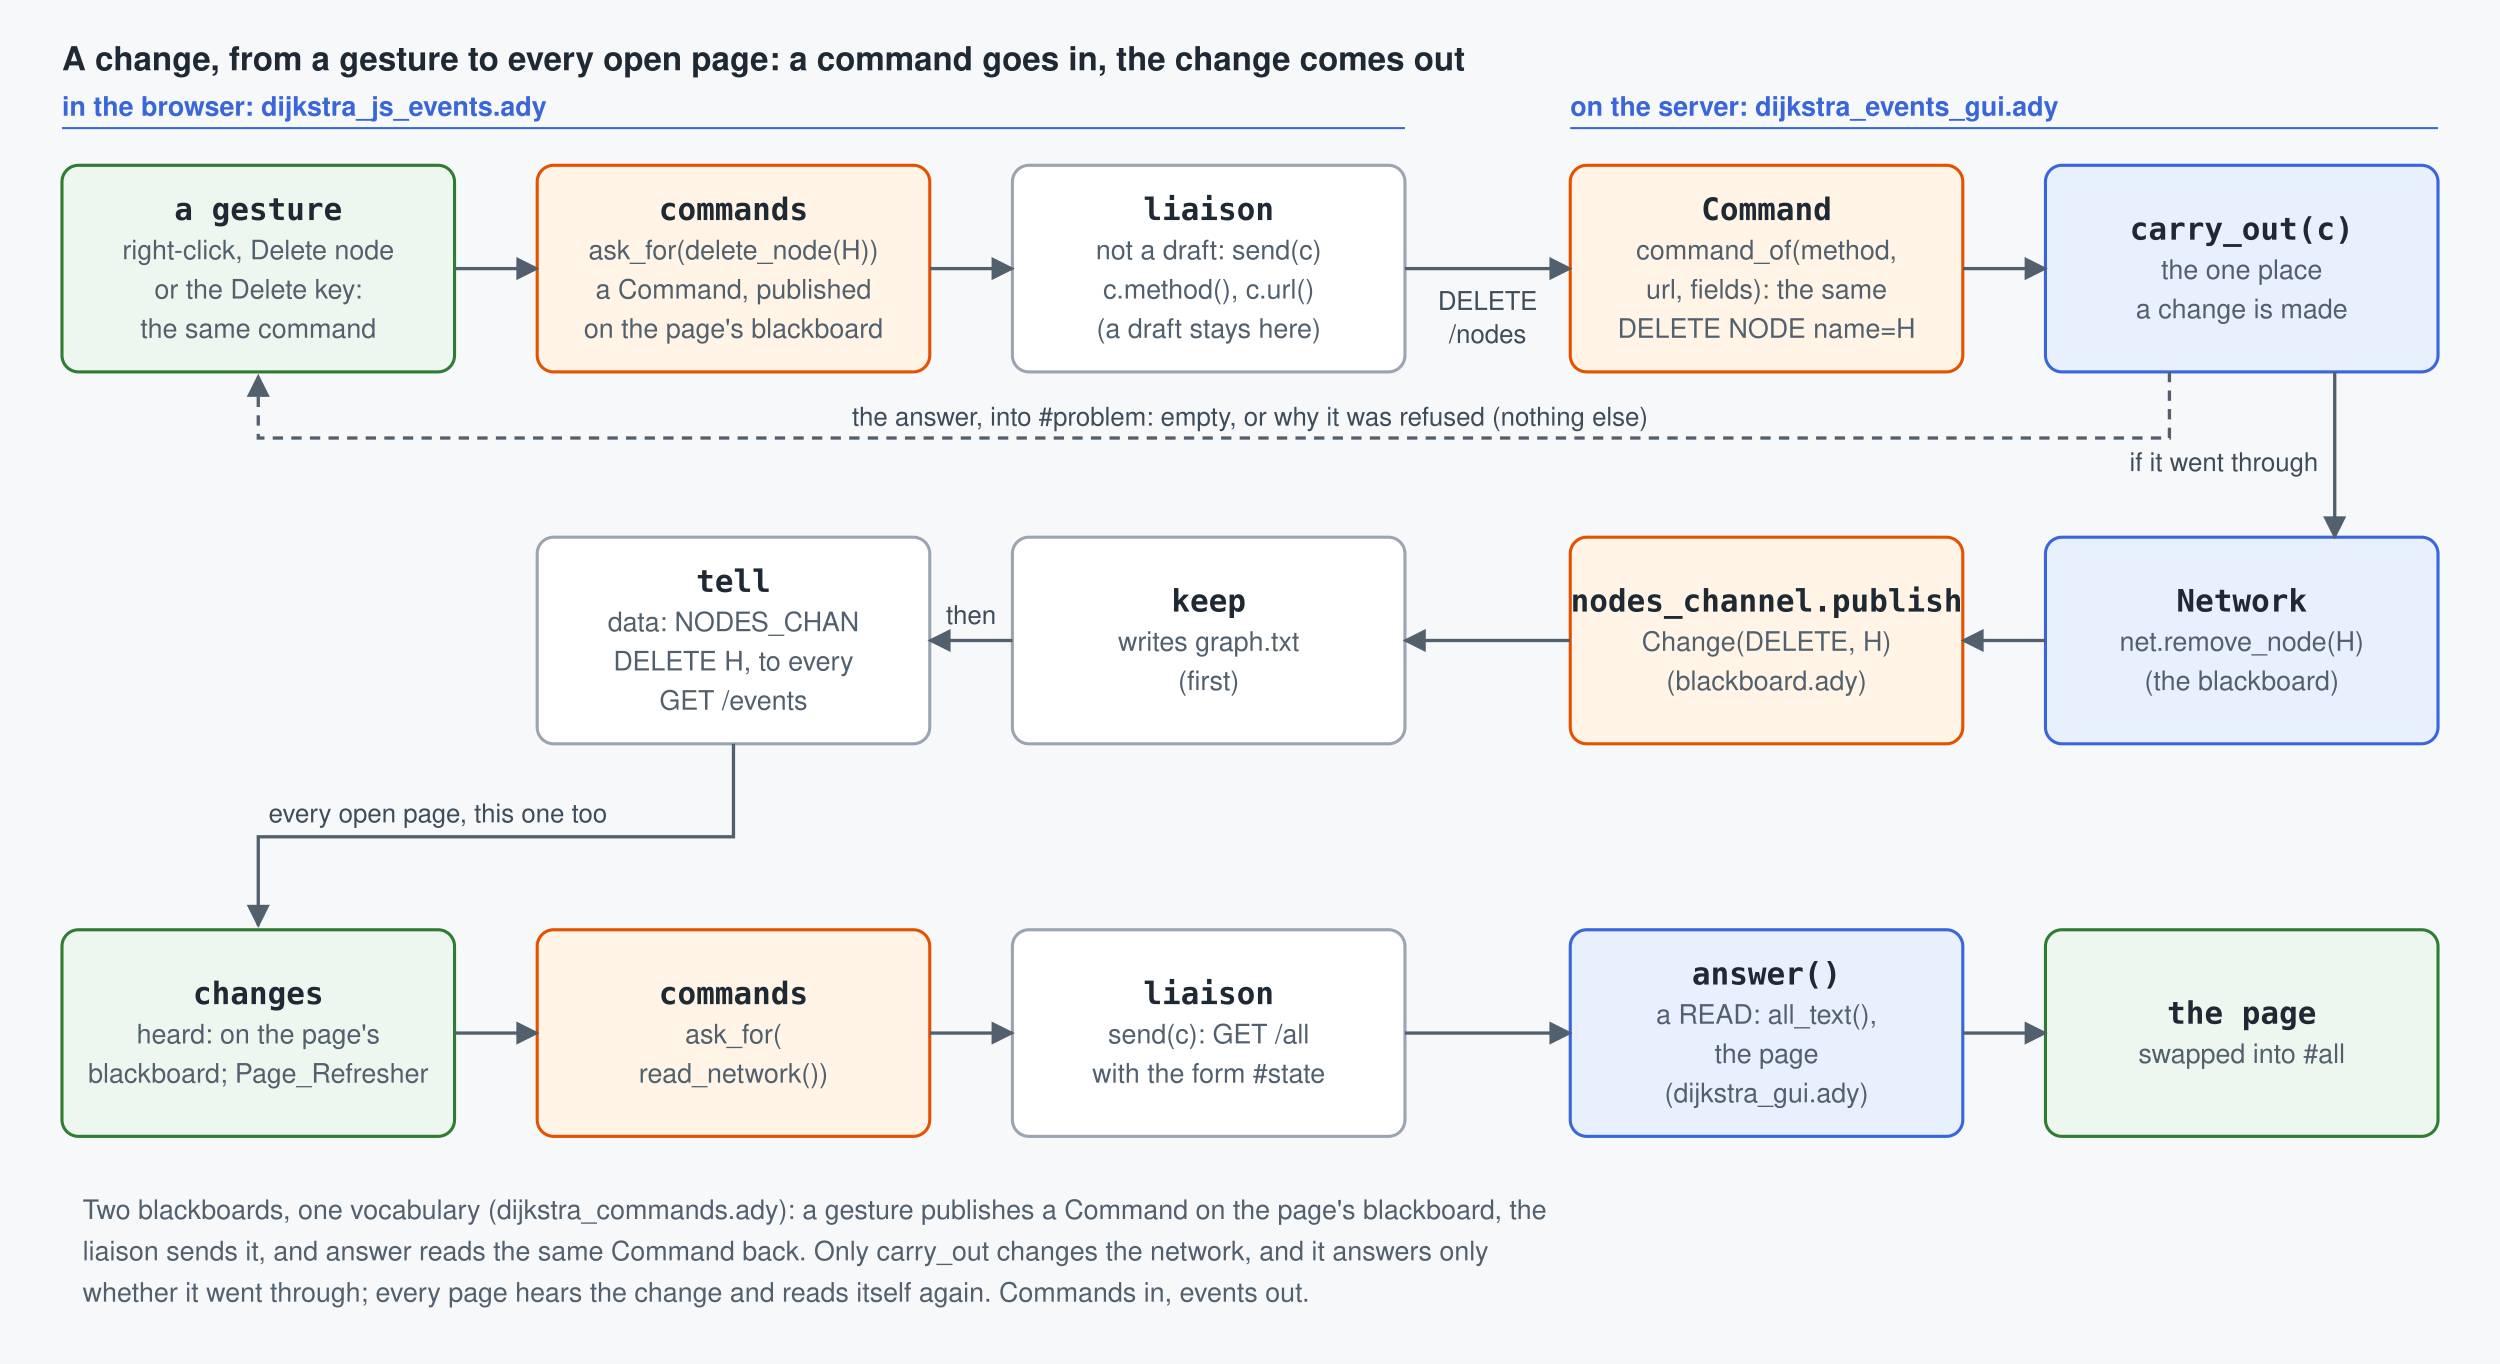
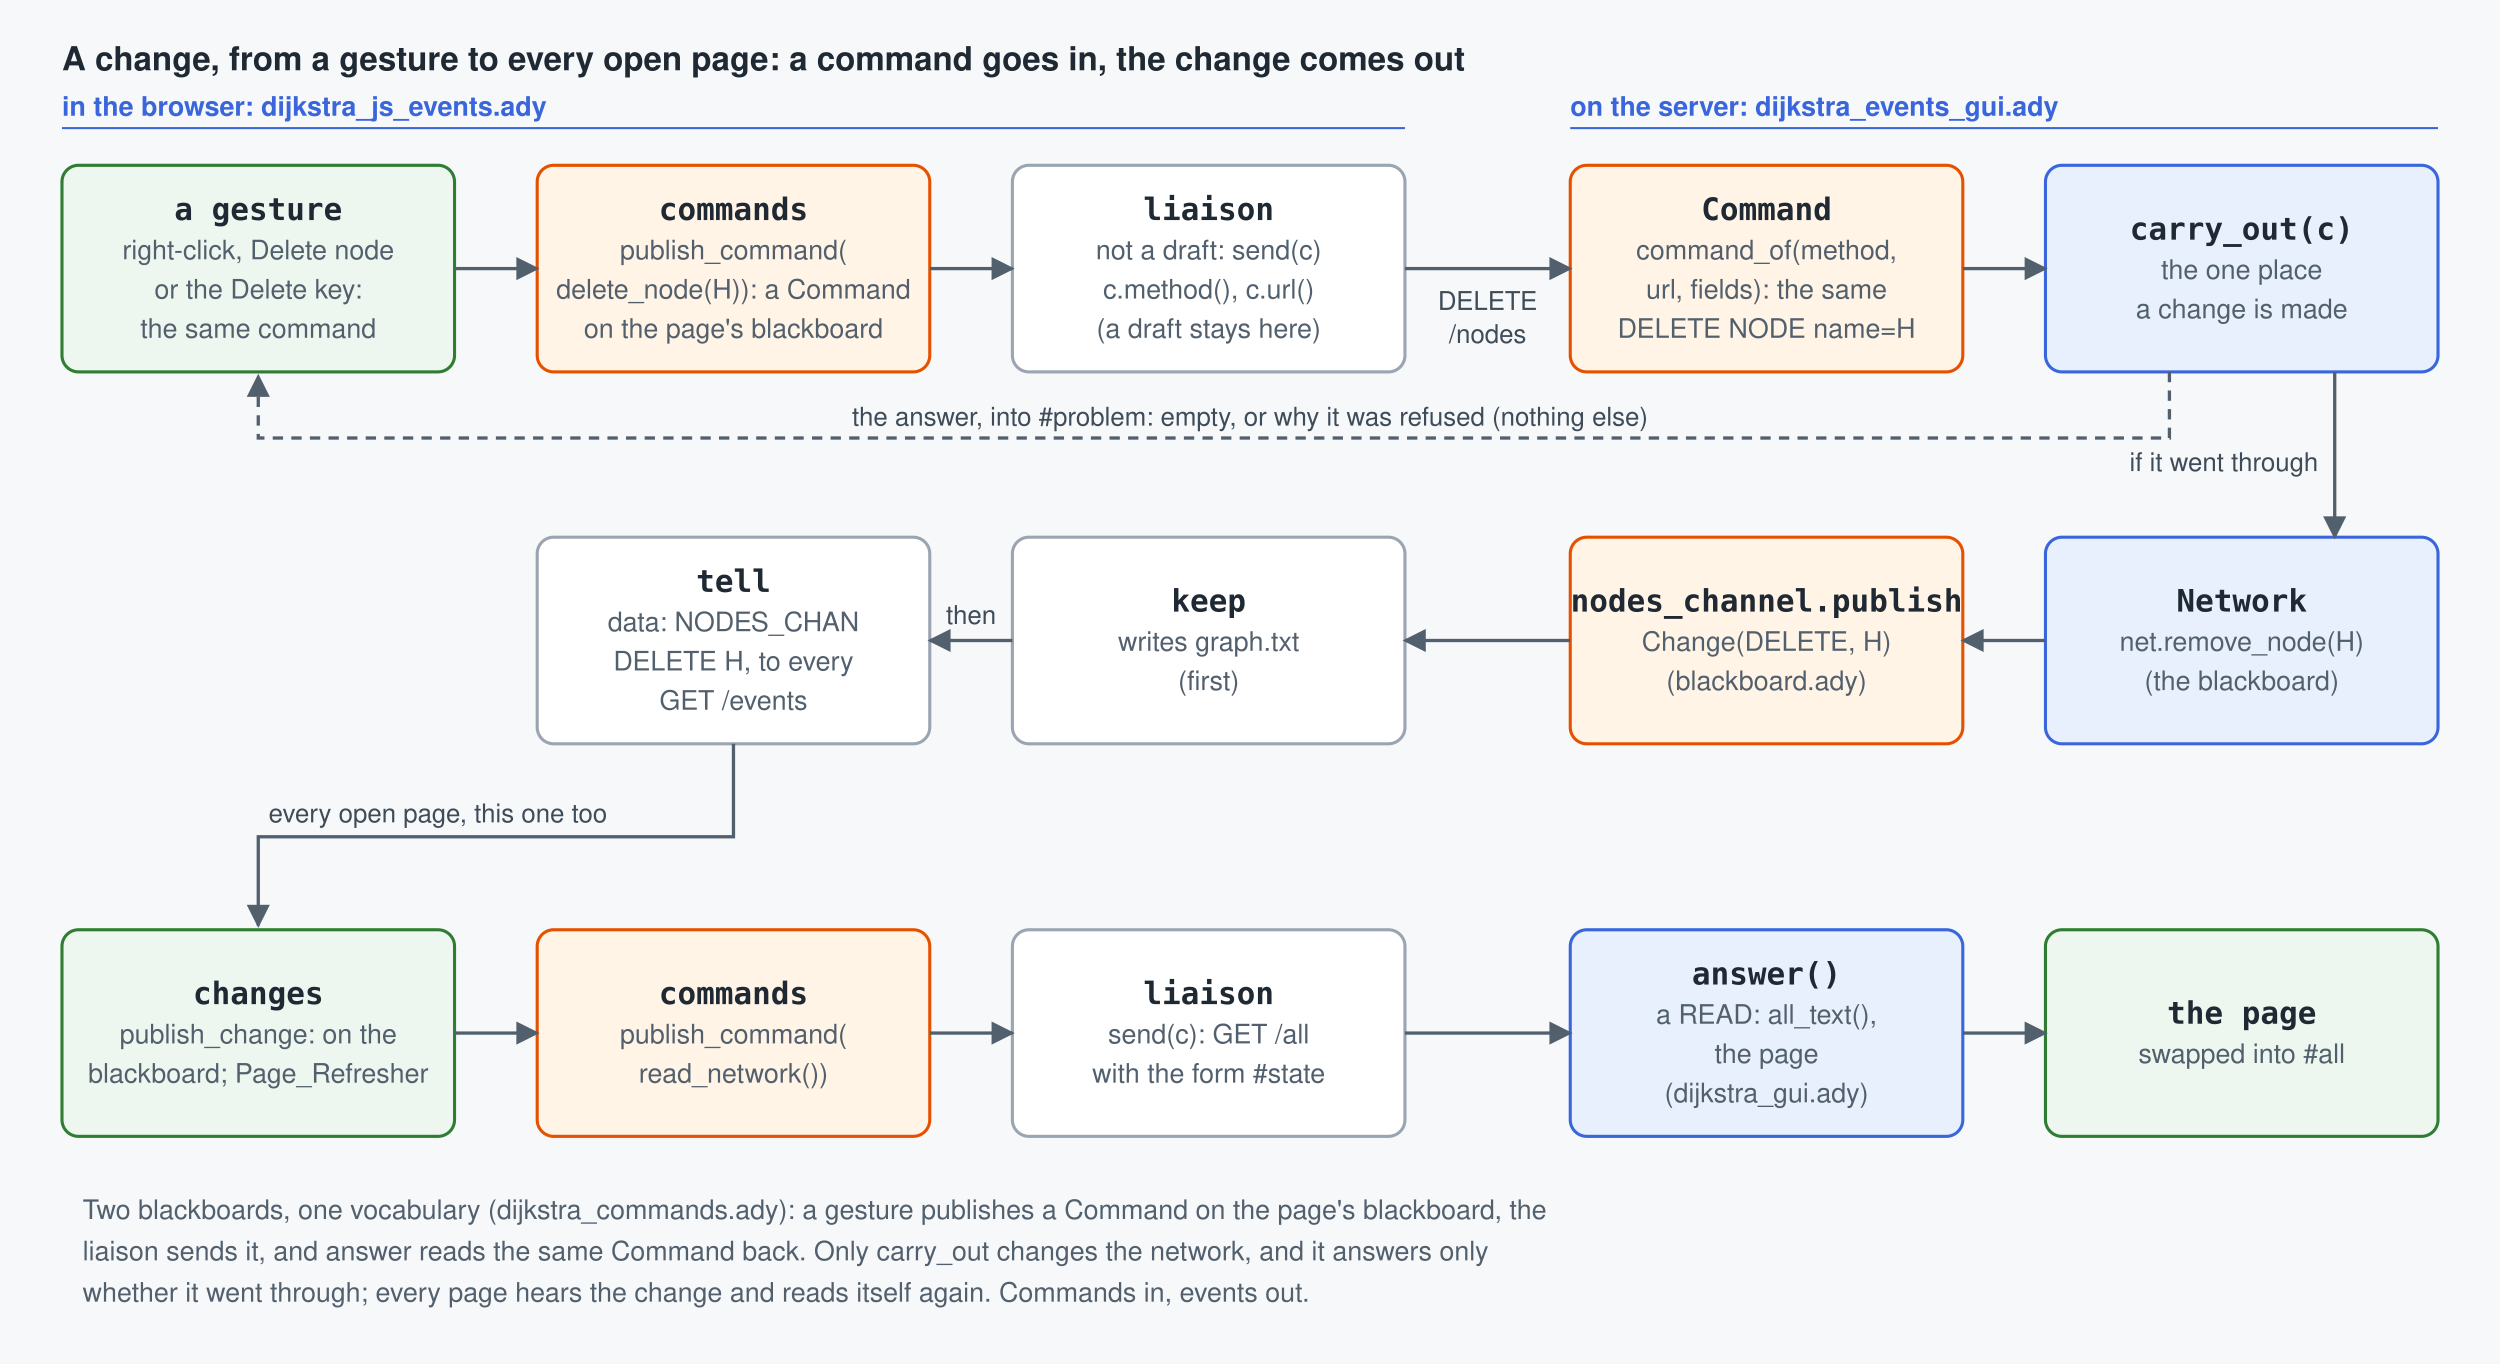
<svg xmlns="http://www.w3.org/2000/svg" width="1210" height="660" viewBox="0 0 1210 660" font-family="system-ui, -apple-system, Segoe UI, Helvetica, Arial, sans-serif">
  <defs>
    <marker id="a" viewBox="0 0 10 10" refX="9" refY="5" markerWidth="7" markerHeight="7" orient="auto-start-reverse">
      <path d="M 0 0 L 10 5 L 0 10 z" fill="#52606d" />
    </marker>
  </defs>
  <rect width="100%" height="100%" fill="#f7f8fa" />
  <text x="30" y="34" font-size="16" fill="#1f2933" font-weight="700" text-anchor="start">A change, from a gesture to every open page: a command goes in, the change comes out</text>
  <line x1="30" y1="62" x2="680" y2="62" stroke="#3a66db" stroke-width="1" />
  <line x1="760" y1="62" x2="1180" y2="62" stroke="#3a66db" stroke-width="1" />
  <text x="30" y="56" font-size="13" fill="#3a66db" font-weight="700" text-anchor="start">in the browser: dijkstra_js_events.ady</text>
  <text x="760" y="56" font-size="13" fill="#3a66db" font-weight="700" text-anchor="start">on the server: dijkstra_events_gui.ady</text>
  <rect x="30" y="80" width="190" height="100" rx="8" fill="#eef7ef" stroke="#2e7d32" stroke-width="1.5" />
  <text x="125.0" y="106.5" text-anchor="middle" font-size="15" fill="#1f2933" font-weight="700" font-family="ui-monospace, Menlo, Consolas, monospace">a gesture</text>
  <text x="125.0" y="125.5" text-anchor="middle" font-size="13" fill="#52606d">right-click, Delete node</text>
  <text x="125.0" y="144.5" text-anchor="middle" font-size="13" fill="#52606d">or the Delete key:</text>
  <text x="125.0" y="163.5" text-anchor="middle" font-size="13" fill="#52606d">the same command</text>
  <rect x="260" y="80" width="190" height="100" rx="8" fill="#fff4e5" stroke="#e65100" stroke-width="1.5" />
  <text x="355.0" y="106.5" text-anchor="middle" font-size="15" fill="#1f2933" font-weight="700" font-family="ui-monospace, Menlo, Consolas, monospace">commands</text>
-   <text x="355.0" y="125.5" text-anchor="middle" font-size="13" fill="#52606d">ask_for(delete_node(H))</text>
-   <text x="355.0" y="144.5" text-anchor="middle" font-size="13" fill="#52606d">a Command, published</text>
+   <text x="355.0" y="125.5" text-anchor="middle" font-size="13" fill="#52606d">publish_command(</text>
+   <text x="355.0" y="144.5" text-anchor="middle" font-size="13" fill="#52606d">delete_node(H)): a Command</text>
  <text x="355.0" y="163.5" text-anchor="middle" font-size="13" fill="#52606d">on the page's blackboard</text>
  <rect x="490" y="80" width="190" height="100" rx="8" fill="#fff" stroke="#9aa5b1" stroke-width="1.5" />
  <text x="585.0" y="106.5" text-anchor="middle" font-size="15" fill="#1f2933" font-weight="700" font-family="ui-monospace, Menlo, Consolas, monospace">liaison</text>
  <text x="585.0" y="125.5" text-anchor="middle" font-size="13" fill="#52606d">not a draft: send(c)</text>
  <text x="585.0" y="144.5" text-anchor="middle" font-size="13" fill="#52606d">c.method(), c.url()</text>
  <text x="585.0" y="163.5" text-anchor="middle" font-size="13" fill="#52606d">(a draft stays here)</text>
  <rect x="760" y="80" width="190" height="100" rx="8" fill="#fff4e5" stroke="#e65100" stroke-width="1.5" />
  <text x="855.0" y="106.5" text-anchor="middle" font-size="15" fill="#1f2933" font-weight="700" font-family="ui-monospace, Menlo, Consolas, monospace">Command</text>
  <text x="855.0" y="125.5" text-anchor="middle" font-size="13" fill="#52606d">command_of(method,</text>
  <text x="855.0" y="144.5" text-anchor="middle" font-size="13" fill="#52606d">url, fields): the same</text>
  <text x="855.0" y="163.5" text-anchor="middle" font-size="13" fill="#52606d">DELETE  NODE  name=H</text>
  <rect x="990" y="80" width="190" height="100" rx="8" fill="#e8f0fe" stroke="#3a66db" stroke-width="1.5" />
  <text x="1085.0" y="116.0" text-anchor="middle" font-size="15" fill="#1f2933" font-weight="700" font-family="ui-monospace, Menlo, Consolas, monospace">carry_out(c)</text>
  <text x="1085.0" y="135.0" text-anchor="middle" font-size="13" fill="#52606d">the one place</text>
  <text x="1085.0" y="154.0" text-anchor="middle" font-size="13" fill="#52606d">a change is made</text>
  <line x1="220" y1="130" x2="260" y2="130" stroke="#52606d" stroke-width="1.6" marker-end="url(#a)" />
  <line x1="450" y1="130" x2="490" y2="130" stroke="#52606d" stroke-width="1.6" marker-end="url(#a)" />
  <line x1="680" y1="130" x2="760" y2="130" stroke="#52606d" stroke-width="1.6" marker-end="url(#a)" />
  <line x1="950" y1="130" x2="990" y2="130" stroke="#52606d" stroke-width="1.6" marker-end="url(#a)" />
  <text x="720.0" y="150" text-anchor="middle" font-size="12.5" fill="#3e4c59">DELETE</text>
  <text x="720.0" y="166" text-anchor="middle" font-size="12.5" fill="#3e4c59">/nodes</text>
  <path d="M 1050 180 V 212 H 125 V 182" fill="none" stroke="#52606d" stroke-width="1.6" stroke-dasharray="5 4" marker-end="url(#a)" />
  <text x="605.0" y="206" text-anchor="middle" font-size="12.5" fill="#3e4c59">the answer, into #problem: empty, or why it was refused (nothing else)</text>
  <rect x="990" y="260" width="190" height="100" rx="8" fill="#e8f0fe" stroke="#3a66db" stroke-width="1.5" />
  <text x="1085.0" y="296.0" text-anchor="middle" font-size="15" fill="#1f2933" font-weight="700" font-family="ui-monospace, Menlo, Consolas, monospace">Network</text>
  <text x="1085.0" y="315.0" text-anchor="middle" font-size="13" fill="#52606d">net.remove_node(H)</text>
  <text x="1085.0" y="334.0" text-anchor="middle" font-size="13" fill="#52606d">(the blackboard)</text>
  <line x1="1130" y1="180" x2="1130" y2="260" stroke="#52606d" stroke-width="1.6" marker-end="url(#a)" />
  <text x="1122" y="228" text-anchor="end" font-size="12.5" fill="#3e4c59">if it went through</text>
  <rect x="760" y="260" width="190" height="100" rx="8" fill="#fff4e5" stroke="#e65100" stroke-width="1.5" />
  <text x="855.0" y="296.0" text-anchor="middle" font-size="15" fill="#1f2933" font-weight="700" font-family="ui-monospace, Menlo, Consolas, monospace">nodes_channel.publish</text>
  <text x="855.0" y="315.0" text-anchor="middle" font-size="13" fill="#52606d">Change(DELETE, H)</text>
  <text x="855.0" y="334.0" text-anchor="middle" font-size="13" fill="#52606d">(blackboard.ady)</text>
  <rect x="490" y="260" width="190" height="100" rx="8" fill="#fff" stroke="#9aa5b1" stroke-width="1.5" />
  <text x="585.0" y="296.0" text-anchor="middle" font-size="15" fill="#1f2933" font-weight="700" font-family="ui-monospace, Menlo, Consolas, monospace">keep</text>
  <text x="585.0" y="315.0" text-anchor="middle" font-size="13" fill="#52606d">writes graph.txt</text>
  <text x="585.0" y="334.0" text-anchor="middle" font-size="13" fill="#52606d">(first)</text>
  <rect x="260" y="260" width="190" height="100" rx="8" fill="#fff" stroke="#9aa5b1" stroke-width="1.5" />
  <text x="355.0" y="286.5" text-anchor="middle" font-size="15" fill="#1f2933" font-weight="700" font-family="ui-monospace, Menlo, Consolas, monospace">tell</text>
  <text x="355.0" y="305.5" text-anchor="middle" font-size="13" fill="#52606d">data: NODES_CHAN</text>
  <text x="355.0" y="324.5" text-anchor="middle" font-size="13" fill="#52606d">DELETE H, to every</text>
  <text x="355.0" y="343.5" text-anchor="middle" font-size="13" fill="#52606d">GET /events</text>
  <line x1="990" y1="310" x2="950" y2="310" stroke="#52606d" stroke-width="1.6" marker-end="url(#a)" />
  <line x1="760" y1="310" x2="680" y2="310" stroke="#52606d" stroke-width="1.6" marker-end="url(#a)" />
  <line x1="490" y1="310" x2="450" y2="310" stroke="#52606d" stroke-width="1.6" marker-end="url(#a)" />
  <text x="470.0" y="302" text-anchor="middle" font-size="12.5" fill="#3e4c59">then</text>
  <rect x="30" y="450" width="190" height="100" rx="8" fill="#eef7ef" stroke="#2e7d32" stroke-width="1.5" />
  <text x="125.0" y="486.0" text-anchor="middle" font-size="15" fill="#1f2933" font-weight="700" font-family="ui-monospace, Menlo, Consolas, monospace">changes</text>
-   <text x="125.0" y="505.0" text-anchor="middle" font-size="13" fill="#52606d">heard: on the page's</text>
+   <text x="125.0" y="505.0" text-anchor="middle" font-size="13" fill="#52606d">publish_change: on the</text>
  <text x="125.0" y="524.0" text-anchor="middle" font-size="13" fill="#52606d">blackboard; Page_Refresher</text>
  <rect x="260" y="450" width="190" height="100" rx="8" fill="#fff4e5" stroke="#e65100" stroke-width="1.5" />
  <text x="355.0" y="486.0" text-anchor="middle" font-size="15" fill="#1f2933" font-weight="700" font-family="ui-monospace, Menlo, Consolas, monospace">commands</text>
-   <text x="355.0" y="505.0" text-anchor="middle" font-size="13" fill="#52606d">ask_for(</text>
+   <text x="355.0" y="505.0" text-anchor="middle" font-size="13" fill="#52606d">publish_command(</text>
  <text x="355.0" y="524.0" text-anchor="middle" font-size="13" fill="#52606d">read_network())</text>
  <rect x="490" y="450" width="190" height="100" rx="8" fill="#fff" stroke="#9aa5b1" stroke-width="1.5" />
  <text x="585.0" y="486.0" text-anchor="middle" font-size="15" fill="#1f2933" font-weight="700" font-family="ui-monospace, Menlo, Consolas, monospace">liaison</text>
  <text x="585.0" y="505.0" text-anchor="middle" font-size="13" fill="#52606d">send(c): GET /all</text>
  <text x="585.0" y="524.0" text-anchor="middle" font-size="13" fill="#52606d">with the form #state</text>
  <rect x="760" y="450" width="190" height="100" rx="8" fill="#e8f0fe" stroke="#3a66db" stroke-width="1.5" />
  <text x="855.0" y="476.5" text-anchor="middle" font-size="15" fill="#1f2933" font-weight="700" font-family="ui-monospace, Menlo, Consolas, monospace">answer()</text>
  <text x="855.0" y="495.5" text-anchor="middle" font-size="13" fill="#52606d">a READ: all_text(),</text>
  <text x="855.0" y="514.5" text-anchor="middle" font-size="13" fill="#52606d">the page</text>
  <text x="855.0" y="533.5" text-anchor="middle" font-size="13" fill="#52606d">(dijkstra_gui.ady)</text>
  <rect x="990" y="450" width="190" height="100" rx="8" fill="#eef7ef" stroke="#2e7d32" stroke-width="1.5" />
  <text x="1085.0" y="495.5" text-anchor="middle" font-size="15" fill="#1f2933" font-weight="700" font-family="ui-monospace, Menlo, Consolas, monospace">the page</text>
  <text x="1085.0" y="514.5" text-anchor="middle" font-size="13" fill="#52606d">swapped into #all</text>
  <path d="M 355 360 V 405 H 125 V 448" fill="none" stroke="#52606d" stroke-width="1.6" marker-end="url(#a)" />
  <text x="130" y="398" text-anchor="start" font-size="12.5" fill="#3e4c59">every open page, this one too</text>
  <line x1="220" y1="500" x2="260" y2="500" stroke="#52606d" stroke-width="1.6" marker-end="url(#a)" />
  <line x1="450" y1="500" x2="490" y2="500" stroke="#52606d" stroke-width="1.6" marker-end="url(#a)" />
  <line x1="680" y1="500" x2="760" y2="500" stroke="#52606d" stroke-width="1.6" marker-end="url(#a)" />
  <line x1="950" y1="500" x2="990" y2="500" stroke="#52606d" stroke-width="1.6" marker-end="url(#a)" />
  <text x="40" y="590" font-size="13" fill="#52606d" font-weight="400" text-anchor="start">Two blackboards, one vocabulary (dijkstra_commands.ady): a gesture publishes a Command on the page's blackboard, the</text>
  <text x="40" y="610" font-size="13" fill="#52606d" font-weight="400" text-anchor="start">liaison sends it, and answer reads the same Command back. Only carry_out changes the network, and it answers only</text>
  <text x="40" y="630" font-size="13" fill="#52606d" font-weight="400" text-anchor="start">whether it went through; every page hears the change and reads itself again. Commands in, events out.</text>
</svg>
